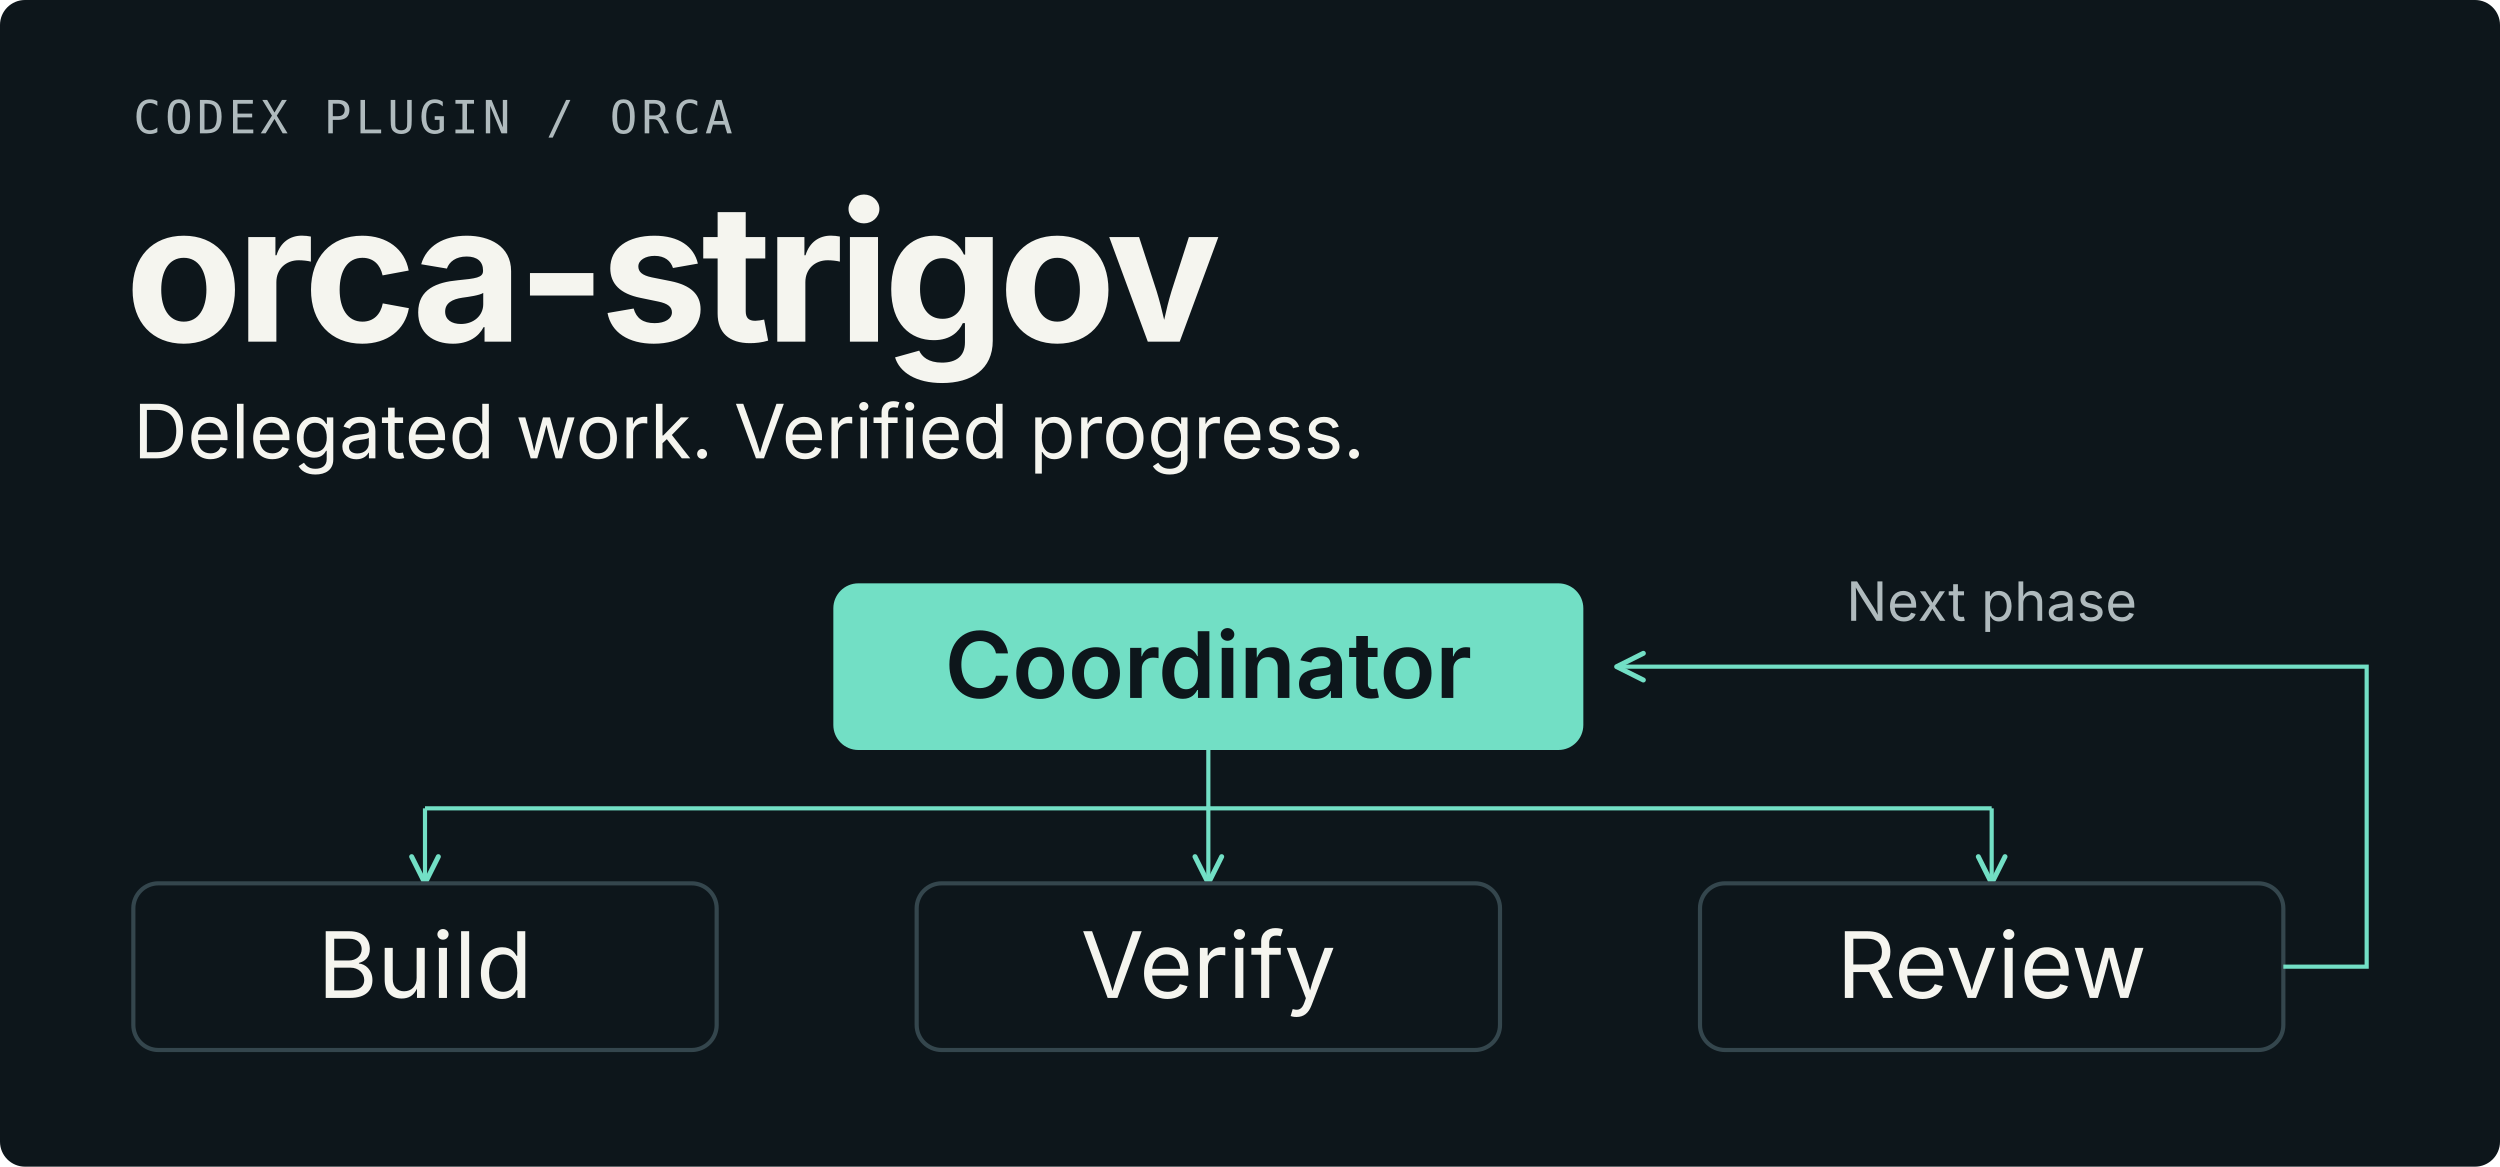
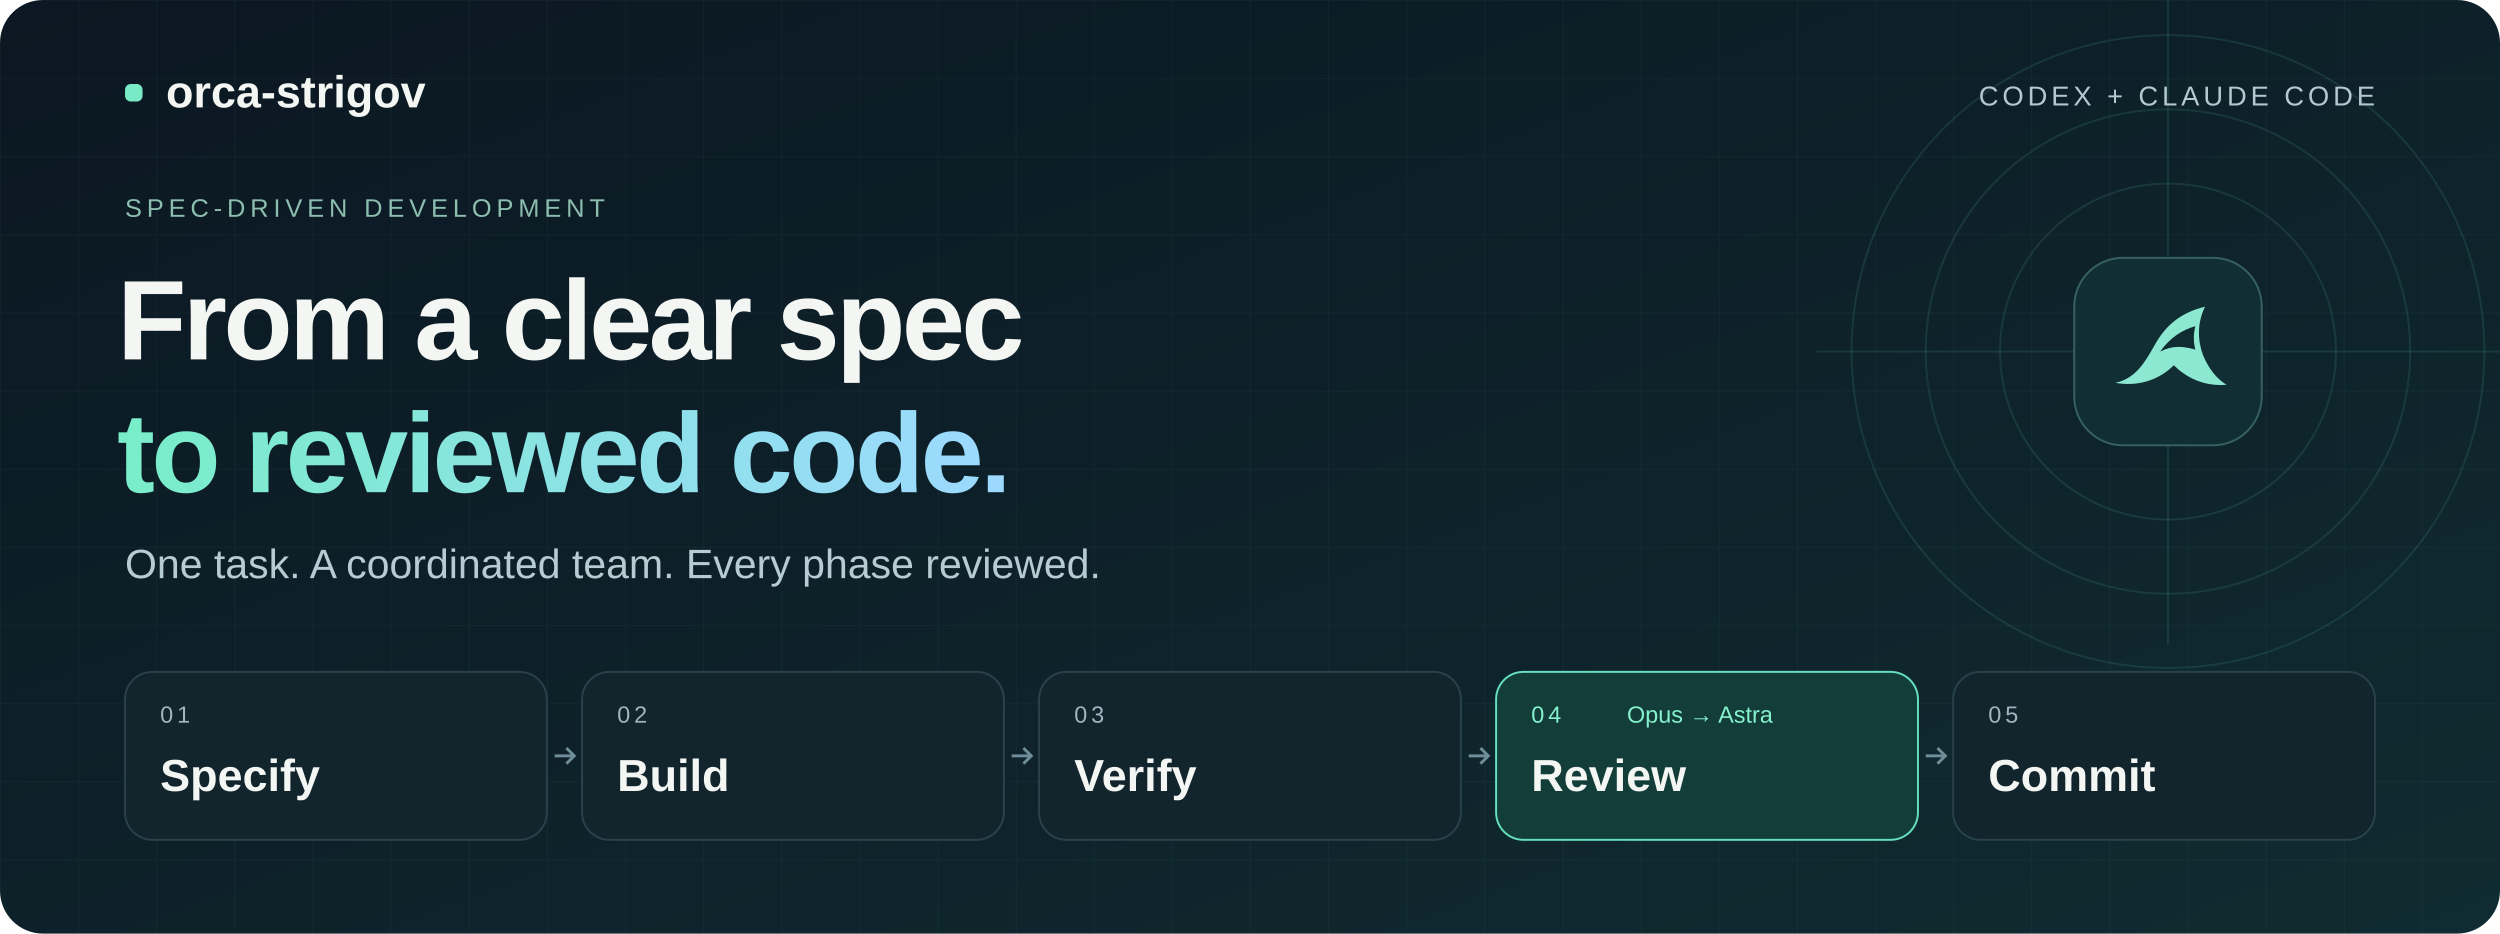
- <svg xmlns="http://www.w3.org/2000/svg" width="1200" height="560" viewBox="0 0 1200 560" role="img" aria-labelledby="title desc">
+ <svg xmlns="http://www.w3.org/2000/svg" width="1280" height="478" viewBox="0 0 1280 478" role="img" aria-labelledby="title desc">
  <defs>
-     <marker id="arrow" viewBox="0 0 10 10" refX="9" refY="5" markerWidth="8" markerHeight="8" orient="auto-start-reverse">
-       <path d="M1 1L9 5L1 9" fill="none" stroke="#72DFC5" stroke-width="1.5" stroke-linecap="round" stroke-linejoin="round" />
-     </marker>
+     <linearGradient id="background" x1="0" y1="0" x2="1" y2="1">
+       <stop stop-color="#0b1722" />
+       <stop offset="1" stop-color="#102b31" />
+     </linearGradient>
+     <linearGradient id="accent" x1="0" y1="0" x2="1" y2="0">
+       <stop stop-color="#79edc8" />
+       <stop offset="1" stop-color="#9dd9ff" />
+     </linearGradient>
+     <pattern id="grid" width="40" height="40" patternUnits="userSpaceOnUse">
+       <path d="M40 0H0V40" fill="none" stroke="#8bbcc5" stroke-opacity=".045" />
+     </pattern>
  </defs>
-   <rect width="1200" height="560" rx="12" fill="#0D161B" />
-   <g id="identity" font-family="-apple-system, BlinkMacSystemFont, Segoe UI, sans-serif">
-     <text x="64" y="64" fill="#AFBABD" font-family="ui-monospace, SFMono-Regular, Menlo, monospace" font-size="22" letter-spacing="2">CODEX PLUGIN / ORCA</text>
-     <text x="60" y="164" fill="#F5F5EF" font-size="92" font-weight="700" letter-spacing="-3">orca-strigov</text>
-     <text x="64" y="220" fill="#F5F5EF" font-size="36">Delegated work. Verified progress.</text>
+   <rect width="1280" height="478" rx="22" fill="url(#background)" />
+   <rect width="1280" height="478" rx="22" fill="url(#grid)" />
+   <g fill="none" stroke="#63cdb5" stroke-opacity=".13">
+     <circle cx="1110" cy="180" r="86" />
+     <circle cx="1110" cy="180" r="124" />
+     <circle cx="1110" cy="180" r="162" />
+     <path d="M930 180h360M1110 0v330" />
  </g>
-   <g id="dispatch" fill="none" stroke="#72DFC5" stroke-width="2">
-     <path d="M580 360V388M204 388H956" />
-     <path d="M204 388V424" marker-end="url(#arrow)" />
-     <path d="M580 388V424" marker-end="url(#arrow)" />
-     <path d="M956 388V424" marker-end="url(#arrow)" />
-   </g>
-   <g id="coordinator" font-family="-apple-system, BlinkMacSystemFont, Segoe UI, sans-serif">
-     <rect x="400" y="280" width="360" height="80" rx="12" fill="#72DFC5" />
-     <text x="580" y="335" text-anchor="middle" fill="#0D161B" font-size="44" font-weight="600">Coordinator</text>
-   </g>
-   <g id="worker-roles" fill="#F5F5EF" font-family="-apple-system, BlinkMacSystemFont, Segoe UI, sans-serif" font-size="44" text-anchor="middle">
-     <g id="build-worker">
-       <rect x="64" y="424" width="280" height="80" rx="12" fill="#0D161B" stroke="#34464D" stroke-width="2" />
-       <text x="204" y="479">Build</text>
+   <g font-family="-apple-system, BlinkMacSystemFont, Segoe UI, Arial, sans-serif">
+     <rect x="64" y="43" width="9" height="9" rx="3" fill="#7ae9c5" />
+     <text x="85" y="55" fill="#f3f6f2" font-size="23" font-weight="650">orca-strigov</text>
+     <text x="1216" y="54" text-anchor="end" fill="#b4c8d0" font-size="14" letter-spacing="2">CODEX + CLAUDE CODE</text>
+     <text x="64" y="111" fill="#8cbeaF" font-size="13" letter-spacing="2.5">SPEC-DRIVEN DEVELOPMENT</text>
+     <text x="60" y="184" fill="#f3f6f2" font-size="58" font-weight="700" letter-spacing="-1.8">From a clear spec</text>
+     <text x="60" y="252" fill="url(#accent)" font-size="58" font-weight="700" letter-spacing="-1.8">to reviewed code.</text>
+     <text x="64" y="296" fill="#b7cbd3" font-size="21">One task. A coordinated team. Every phase reviewed.</text>
+     <g transform="translate(1062,132)">
+       <rect width="96" height="96" rx="25" fill="#112e35" stroke="#37615f" />
+       <path d="M21 64c10-2 15-10 20-19 6-11 14-17 26-20-4 8-4 17-1 25 3 7 7 12 12 15-12 1-21-4-27-10-8 8-19 11-30 9Z" fill="#8ce8d0" />
+       <path d="M44 48c5-7 11-11 18-13-1 4-1 8 0 12-7-2-12-2-18 1Z" fill="#102b31" />
    </g>
-     <g id="verification-worker">
-       <rect x="440" y="424" width="280" height="80" rx="12" fill="#0D161B" stroke="#34464D" stroke-width="2" />
-       <text x="580" y="479">Verify</text>
+     <g transform="translate(64,344)">
+       <rect width="216" height="86" rx="14" fill="#12252d" stroke="#2a414b" />
+       <text x="18" y="26" fill="#a1b5be" font-size="12" letter-spacing="2">01</text>
+       <text x="18" y="61" fill="#f3f6f2" font-size="23" font-weight="600">Specify</text>
    </g>
-     <g id="review-worker">
-       <rect x="816" y="424" width="280" height="80" rx="12" fill="#0D161B" stroke="#34464D" stroke-width="2" />
-       <text x="956" y="479">Review</text>
+     <path d="M284 387h10m-4-4 4 4-4 4" fill="none" stroke="#6f8e99" stroke-width="1.5" />
+     <g transform="translate(298,344)">
+       <rect width="216" height="86" rx="14" fill="#12252d" stroke="#2a414b" />
+       <text x="18" y="26" fill="#a1b5be" font-size="12" letter-spacing="2">02</text>
+       <text x="18" y="61" fill="#f3f6f2" font-size="23" font-weight="600">Build</text>
+     </g>
+     <path d="M518 387h10m-4-4 4 4-4 4" fill="none" stroke="#6f8e99" stroke-width="1.5" />
+     <g transform="translate(532,344)">
+       <rect width="216" height="86" rx="14" fill="#12252d" stroke="#2a414b" />
+       <text x="18" y="26" fill="#a1b5be" font-size="12" letter-spacing="2">03</text>
+       <text x="18" y="61" fill="#f3f6f2" font-size="23" font-weight="600">Verify</text>
+     </g>
+     <path d="M752 387h10m-4-4 4 4-4 4" fill="none" stroke="#6f8e99" stroke-width="1.5" />
+     <g transform="translate(766,344)">
+       <rect width="216" height="86" rx="14" fill="#123d38" stroke="#65dfbd" />
+       <text x="18" y="26" fill="#85f1ce" font-size="12" letter-spacing="2">04</text>
+       <text x="18" y="61" fill="#f3f6f2" font-size="23" font-weight="600">Review</text>
+       <text x="67" y="26" fill="#85f1ce" font-size="12">Opus → Astra</text>
+     </g>
+     <path d="M986 387h10m-4-4 4 4-4 4" fill="none" stroke="#6f8e99" stroke-width="1.5" />
+     <g transform="translate(1000,344)">
+       <rect width="216" height="86" rx="14" fill="#12252d" stroke="#2a414b" />
+       <text x="18" y="26" fill="#a1b5be" font-size="12" letter-spacing="2">05</text>
+       <text x="18" y="61" fill="#f3f6f2" font-size="23" font-weight="600">Commit</text>
    </g>
  </g>
-   <g id="phase-continuation">
-     <path d="M1096 464H1136V320H776" fill="none" stroke="#72DFC5" stroke-width="2" marker-end="url(#arrow)" />
-     <text x="956" y="298" text-anchor="middle" fill="#AFBABD" font-family="-apple-system, BlinkMacSystemFont, Segoe UI, sans-serif" font-size="26">Next phase</text>
-   </g>
</svg>
